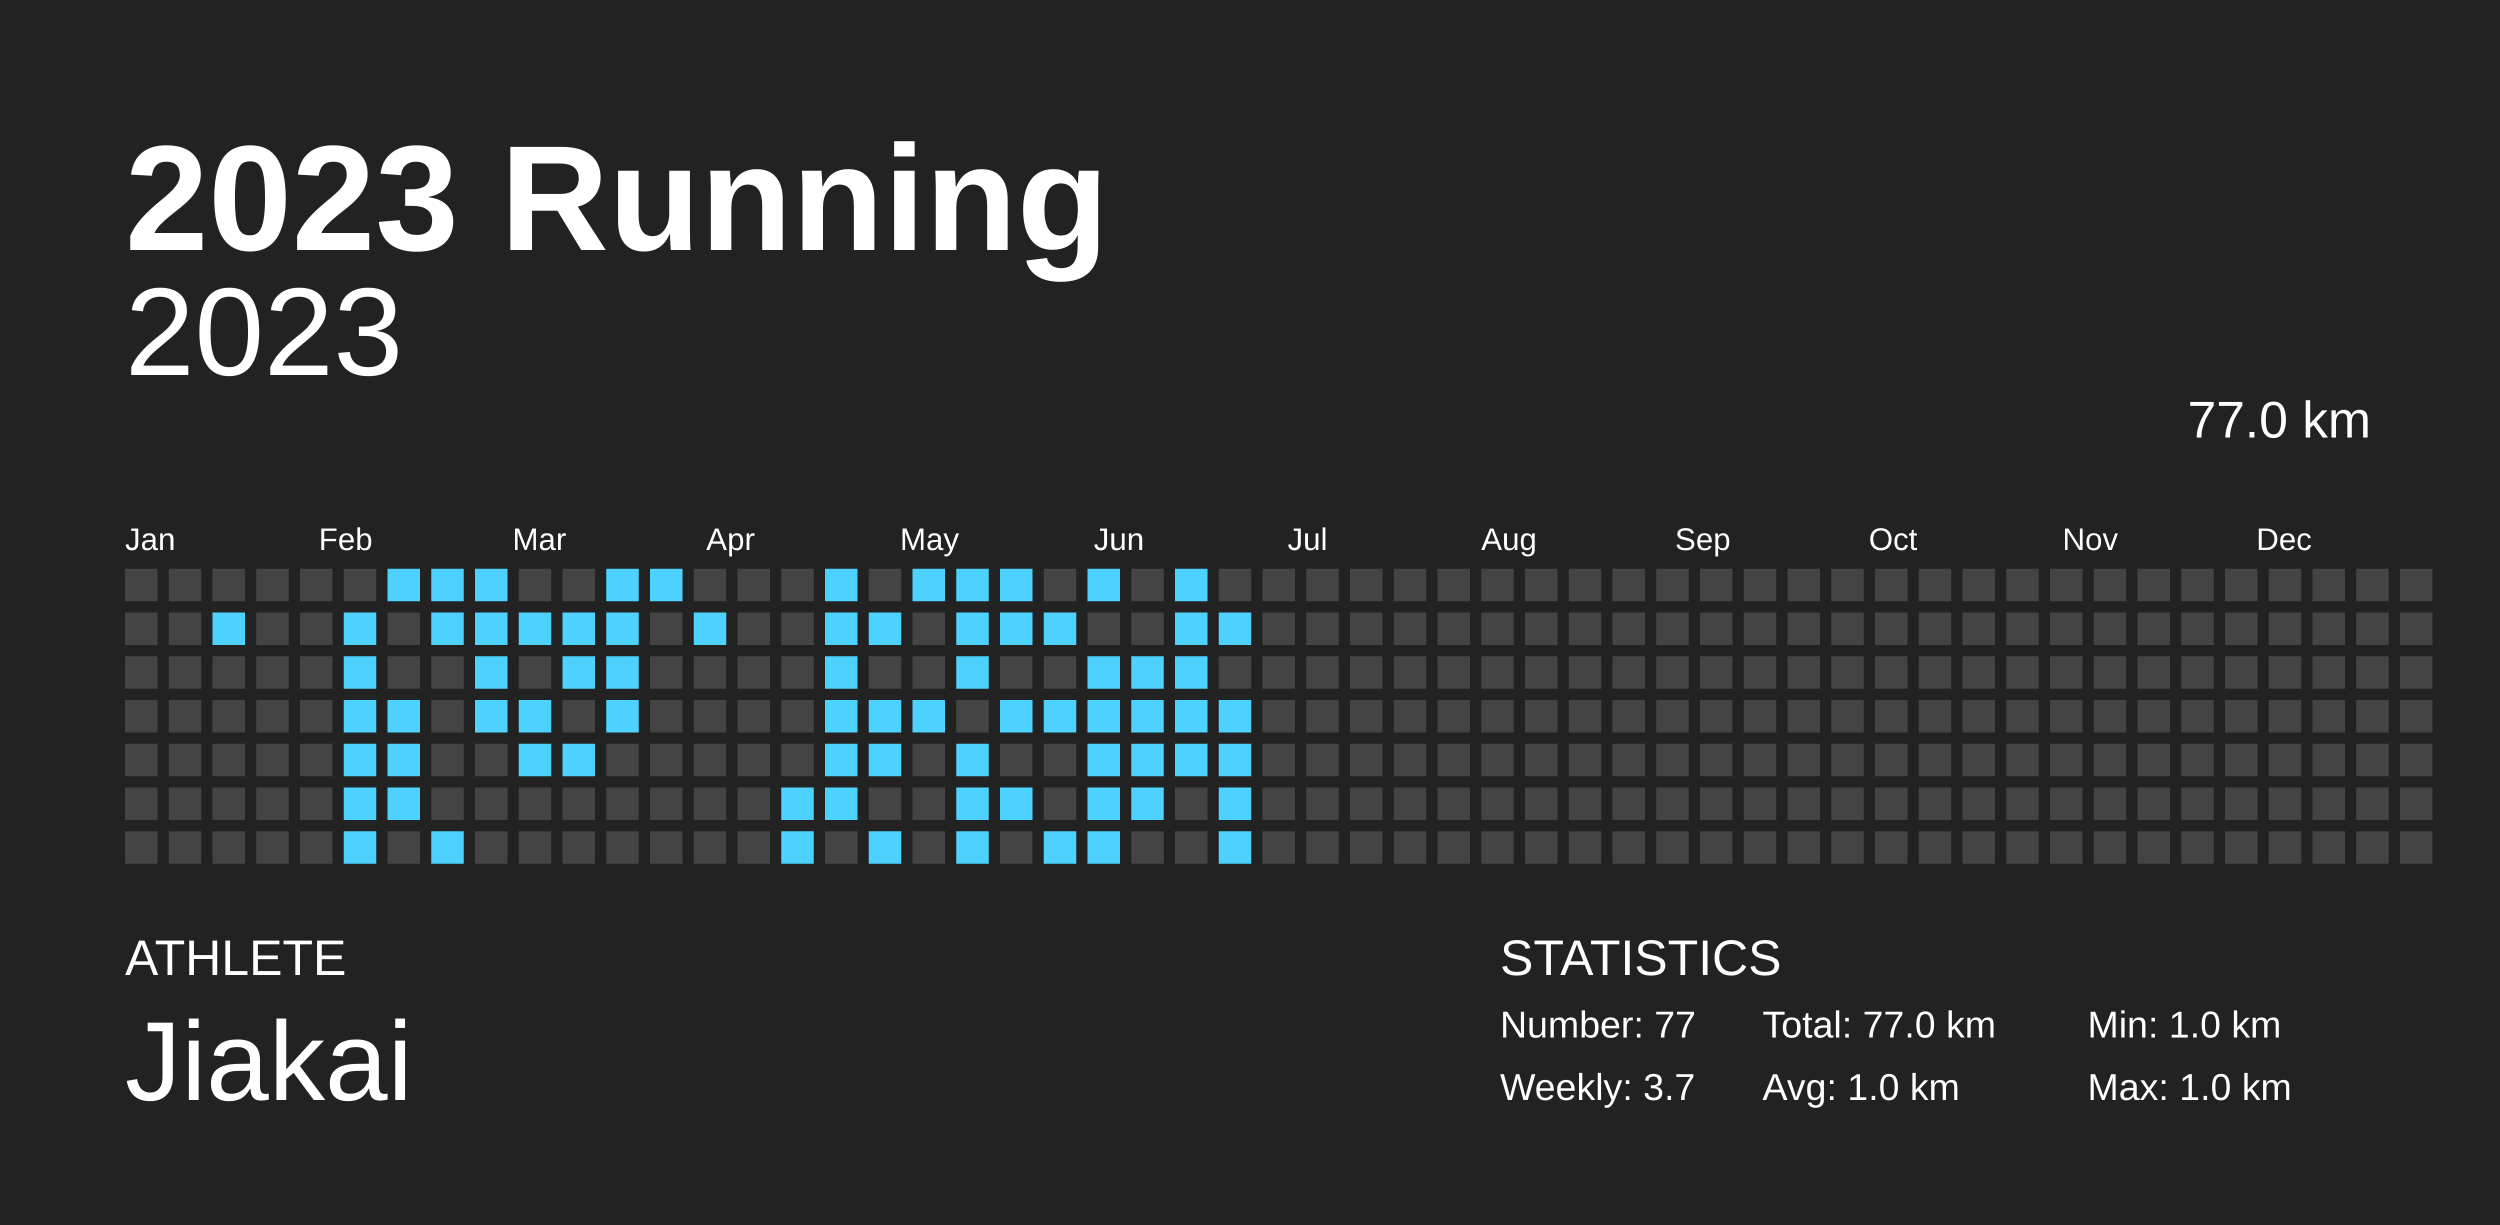
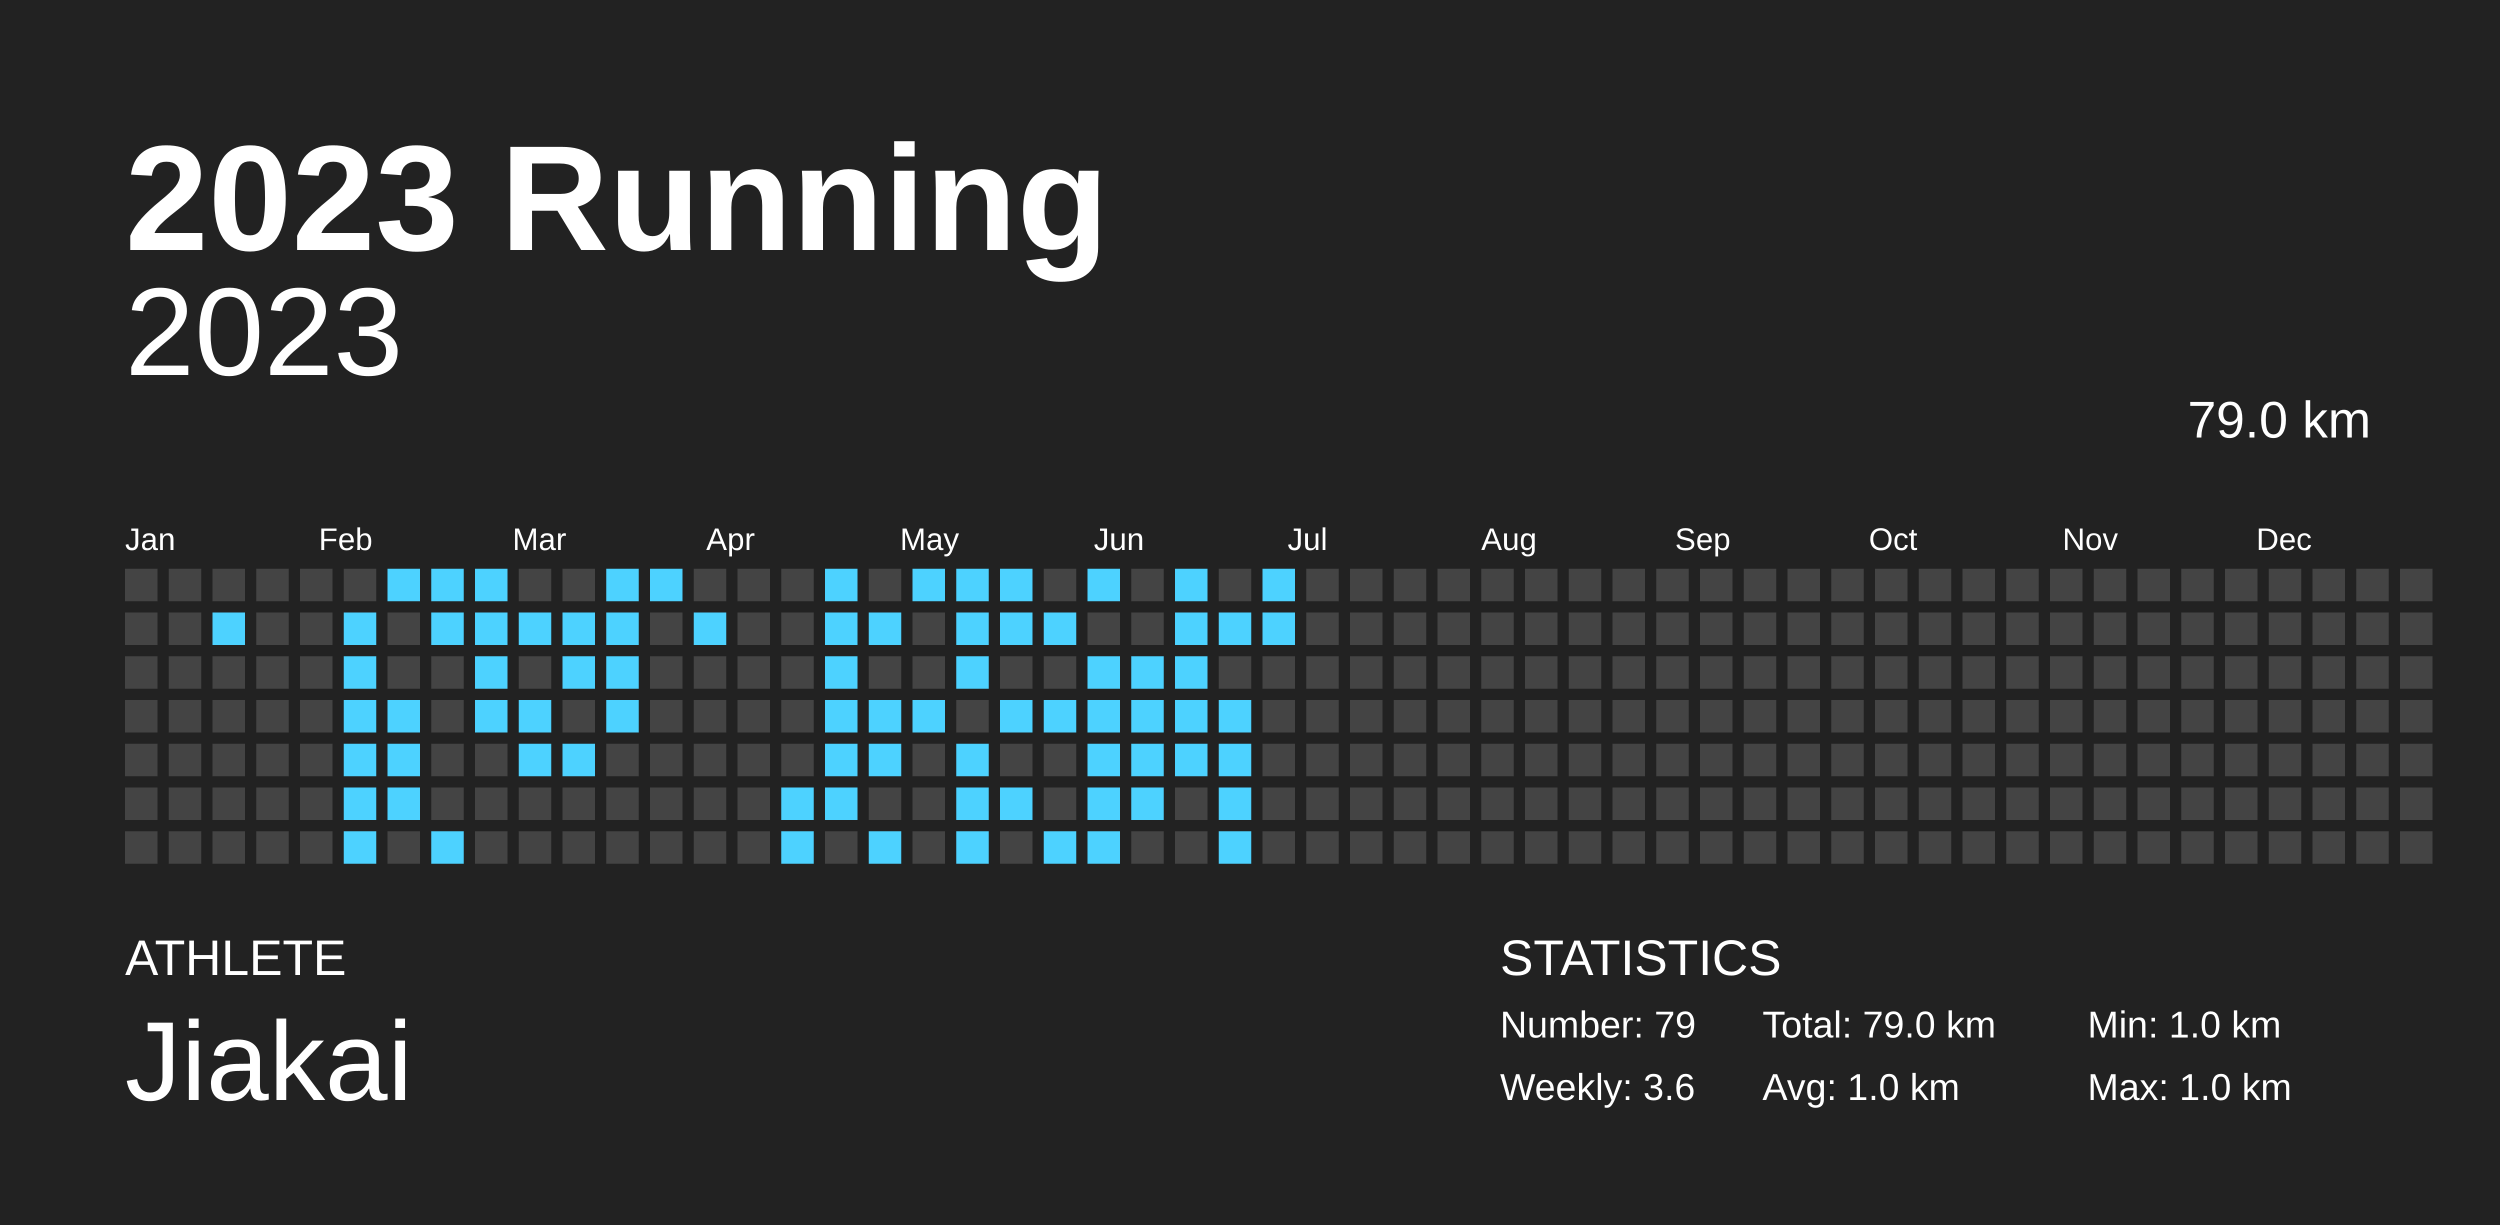
<svg xmlns="http://www.w3.org/2000/svg" baseProfile="full" height="98mm" version="1.1" viewBox="0,0,200,98" width="200mm">
  <defs />
  <rect fill="#222222" height="98" width="200" x="0" y="0" />
  <text fill="#FFFFFF" style="font-size:12px; font-family:Arial; font-weight:bold;" x="10" y="20">2023 Running</text>
  <text fill="#FFFFFF" style="font-size:4px; font-family:Arial" x="10" y="78">ATHLETE</text>
  <text fill="#FFFFFF" style="font-size:9px; font-family:Arial" x="10" y="88">Jiakai</text>
  <text fill="#FFFFFF" style="font-size:4px; font-family:Arial" x="120" y="78">STATISTICS</text>
-   <text fill="#FFFFFF" style="font-size:3px; font-family:Arial" x="120" y="83">Number: 77</text>
-   <text fill="#FFFFFF" style="font-size:3px; font-family:Arial" x="120" y="88">Weekly: 3.7</text>
-   <text fill="#FFFFFF" style="font-size:3px; font-family:Arial" x="141" y="83">Total: 77.0 km</text>
+   <text fill="#FFFFFF" style="font-size:3px; font-family:Arial" x="120" y="83">Number: 79</text>
+   <text fill="#FFFFFF" style="font-size:3px; font-family:Arial" x="120" y="88">Weekly: 3.6</text>
+   <text fill="#FFFFFF" style="font-size:3px; font-family:Arial" x="141" y="83">Total: 79.0 km</text>
  <text fill="#FFFFFF" style="font-size:3px; font-family:Arial" x="141" y="88">Avg: 1.0 km</text>
  <text fill="#FFFFFF" style="font-size:3px; font-family:Arial" x="167" y="83">Min: 1.0 km</text>
  <text fill="#FFFFFF" style="font-size:3px; font-family:Arial" x="167" y="88">Max: 1.0 km</text>
  <text alignment-baseline="hanging" fill="#FFFFFF" style="font-size:10.0px; font-family:Arial;" x="10" y="30">2023</text>
-   <text alignment-baseline="hanging" fill="#FFFFFF" style="font-size:4.125px; font-family:Arial;" x="175" y="35">77.0 km</text>
+   <text alignment-baseline="hanging" fill="#FFFFFF" style="font-size:4.125px; font-family:Arial;" x="175" y="35">79.0 km</text>
  <text fill="#FFFFFF" style="font-size:2.5px; font-family:Arial" x="10.0" y="44">Jan</text>
  <text fill="#FFFFFF" style="font-size:2.5px; font-family:Arial" x="25.5" y="44">Feb</text>
  <text fill="#FFFFFF" style="font-size:2.5px; font-family:Arial" x="41.0" y="44">Mar</text>
  <text fill="#FFFFFF" style="font-size:2.5px; font-family:Arial" x="56.5" y="44">Apr</text>
  <text fill="#FFFFFF" style="font-size:2.5px; font-family:Arial" x="72.0" y="44">May</text>
  <text fill="#FFFFFF" style="font-size:2.5px; font-family:Arial" x="87.5" y="44">Jun</text>
  <text fill="#FFFFFF" style="font-size:2.5px; font-family:Arial" x="103.0" y="44">Jul</text>
  <text fill="#FFFFFF" style="font-size:2.5px; font-family:Arial" x="118.5" y="44">Aug</text>
  <text fill="#FFFFFF" style="font-size:2.5px; font-family:Arial" x="134.0" y="44">Sep</text>
  <text fill="#FFFFFF" style="font-size:2.5px; font-family:Arial" x="149.5" y="44">Oct</text>
  <text fill="#FFFFFF" style="font-size:2.5px; font-family:Arial" x="165.0" y="44">Nov</text>
  <text fill="#FFFFFF" style="font-size:2.5px; font-family:Arial" x="180.5" y="44">Dec</text>
  <rect fill="#444444" height="2.6" width="2.6" x="10.0" y="45.5" />
  <rect fill="#444444" height="2.6" width="2.6" x="10.0" y="49.0" />
  <rect fill="#444444" height="2.6" width="2.6" x="10.0" y="52.5" />
  <rect fill="#444444" height="2.6" width="2.6" x="10.0" y="56.0" />
  <rect fill="#444444" height="2.6" width="2.6" x="10.0" y="59.5" />
  <rect fill="#444444" height="2.6" width="2.6" x="10.0" y="63.0" />
  <rect fill="#444444" height="2.6" width="2.6" x="10.0" y="66.5" />
  <rect fill="#444444" height="2.6" width="2.6" x="13.5" y="45.5" />
  <rect fill="#444444" height="2.6" width="2.6" x="13.5" y="49.0" />
  <rect fill="#444444" height="2.6" width="2.6" x="13.5" y="52.5" />
  <rect fill="#444444" height="2.6" width="2.6" x="13.5" y="56.0" />
  <rect fill="#444444" height="2.6" width="2.6" x="13.5" y="59.5" />
  <rect fill="#444444" height="2.6" width="2.6" x="13.5" y="63.0" />
  <rect fill="#444444" height="2.6" width="2.6" x="13.5" y="66.5" />
  <rect fill="#444444" height="2.6" width="2.6" x="17.0" y="45.5" />
  <rect fill="#4DD2FF" height="2.6" width="2.6" x="17.0" y="49.0" />
  <rect fill="#444444" height="2.6" width="2.6" x="17.0" y="52.5" />
  <rect fill="#444444" height="2.6" width="2.6" x="17.0" y="56.0" />
  <rect fill="#444444" height="2.6" width="2.6" x="17.0" y="59.5" />
  <rect fill="#444444" height="2.6" width="2.6" x="17.0" y="63.0" />
  <rect fill="#444444" height="2.6" width="2.6" x="17.0" y="66.5" />
  <rect fill="#444444" height="2.6" width="2.6" x="20.5" y="45.5" />
  <rect fill="#444444" height="2.6" width="2.6" x="20.5" y="49.0" />
  <rect fill="#444444" height="2.6" width="2.6" x="20.5" y="52.5" />
  <rect fill="#444444" height="2.6" width="2.6" x="20.5" y="56.0" />
  <rect fill="#444444" height="2.6" width="2.6" x="20.5" y="59.5" />
  <rect fill="#444444" height="2.6" width="2.6" x="20.5" y="63.0" />
  <rect fill="#444444" height="2.6" width="2.6" x="20.5" y="66.5" />
  <rect fill="#444444" height="2.6" width="2.6" x="24.0" y="45.5" />
  <rect fill="#444444" height="2.6" width="2.6" x="24.0" y="49.0" />
  <rect fill="#444444" height="2.6" width="2.6" x="24.0" y="52.5" />
  <rect fill="#444444" height="2.6" width="2.6" x="24.0" y="56.0" />
  <rect fill="#444444" height="2.6" width="2.6" x="24.0" y="59.5" />
  <rect fill="#444444" height="2.6" width="2.6" x="24.0" y="63.0" />
  <rect fill="#444444" height="2.6" width="2.6" x="24.0" y="66.5" />
  <rect fill="#444444" height="2.6" width="2.6" x="27.5" y="45.5" />
  <rect fill="#4DD2FF" height="2.6" width="2.6" x="27.5" y="49.0" />
  <rect fill="#4DD2FF" height="2.6" width="2.6" x="27.5" y="52.5" />
  <rect fill="#4DD2FF" height="2.6" width="2.6" x="27.5" y="56.0" />
  <rect fill="#4DD2FF" height="2.6" width="2.6" x="27.5" y="59.5" />
  <rect fill="#4DD2FF" height="2.6" width="2.6" x="27.5" y="63.0" />
  <rect fill="#4DD2FF" height="2.6" width="2.6" x="27.5" y="66.5" />
  <rect fill="#4DD2FF" height="2.6" width="2.6" x="31.0" y="45.5" />
  <rect fill="#444444" height="2.6" width="2.6" x="31.0" y="49.0" />
  <rect fill="#444444" height="2.6" width="2.6" x="31.0" y="52.5" />
  <rect fill="#4DD2FF" height="2.6" width="2.6" x="31.0" y="56.0" />
  <rect fill="#4DD2FF" height="2.6" width="2.6" x="31.0" y="59.5" />
  <rect fill="#4DD2FF" height="2.6" width="2.6" x="31.0" y="63.0" />
  <rect fill="#444444" height="2.6" width="2.6" x="31.0" y="66.5" />
  <rect fill="#4DD2FF" height="2.6" width="2.6" x="34.5" y="45.5" />
  <rect fill="#4DD2FF" height="2.6" width="2.6" x="34.5" y="49.0" />
  <rect fill="#444444" height="2.6" width="2.6" x="34.5" y="52.5" />
  <rect fill="#444444" height="2.6" width="2.6" x="34.5" y="56.0" />
  <rect fill="#444444" height="2.6" width="2.6" x="34.5" y="59.5" />
  <rect fill="#444444" height="2.6" width="2.6" x="34.5" y="63.0" />
  <rect fill="#4DD2FF" height="2.6" width="2.6" x="34.5" y="66.5" />
  <rect fill="#4DD2FF" height="2.6" width="2.6" x="38.0" y="45.5" />
  <rect fill="#4DD2FF" height="2.6" width="2.6" x="38.0" y="49.0" />
  <rect fill="#4DD2FF" height="2.6" width="2.6" x="38.0" y="52.5" />
  <rect fill="#4DD2FF" height="2.6" width="2.6" x="38.0" y="56.0" />
  <rect fill="#444444" height="2.6" width="2.6" x="38.0" y="59.5" />
  <rect fill="#444444" height="2.6" width="2.6" x="38.0" y="63.0" />
  <rect fill="#444444" height="2.6" width="2.6" x="38.0" y="66.5" />
  <rect fill="#444444" height="2.6" width="2.6" x="41.5" y="45.5" />
  <rect fill="#4DD2FF" height="2.6" width="2.6" x="41.5" y="49.0" />
  <rect fill="#444444" height="2.6" width="2.6" x="41.5" y="52.5" />
  <rect fill="#4DD2FF" height="2.6" width="2.6" x="41.5" y="56.0" />
  <rect fill="#4DD2FF" height="2.6" width="2.6" x="41.5" y="59.5" />
  <rect fill="#444444" height="2.6" width="2.6" x="41.5" y="63.0" />
  <rect fill="#444444" height="2.6" width="2.6" x="41.5" y="66.5" />
  <rect fill="#444444" height="2.6" width="2.6" x="45.0" y="45.5" />
  <rect fill="#4DD2FF" height="2.6" width="2.6" x="45.0" y="49.0" />
  <rect fill="#4DD2FF" height="2.6" width="2.6" x="45.0" y="52.5" />
  <rect fill="#444444" height="2.6" width="2.6" x="45.0" y="56.0" />
  <rect fill="#4DD2FF" height="2.6" width="2.6" x="45.0" y="59.5" />
  <rect fill="#444444" height="2.6" width="2.6" x="45.0" y="63.0" />
  <rect fill="#444444" height="2.6" width="2.6" x="45.0" y="66.5" />
  <rect fill="#4DD2FF" height="2.6" width="2.6" x="48.5" y="45.5" />
  <rect fill="#4DD2FF" height="2.6" width="2.6" x="48.5" y="49.0" />
  <rect fill="#4DD2FF" height="2.6" width="2.6" x="48.5" y="52.5" />
  <rect fill="#4DD2FF" height="2.6" width="2.6" x="48.5" y="56.0" />
  <rect fill="#444444" height="2.6" width="2.6" x="48.5" y="59.5" />
  <rect fill="#444444" height="2.6" width="2.6" x="48.5" y="63.0" />
  <rect fill="#444444" height="2.6" width="2.6" x="48.5" y="66.5" />
  <rect fill="#4DD2FF" height="2.6" width="2.6" x="52.0" y="45.5" />
  <rect fill="#444444" height="2.6" width="2.6" x="52.0" y="49.0" />
  <rect fill="#444444" height="2.6" width="2.6" x="52.0" y="52.5" />
  <rect fill="#444444" height="2.6" width="2.6" x="52.0" y="56.0" />
  <rect fill="#444444" height="2.6" width="2.6" x="52.0" y="59.5" />
  <rect fill="#444444" height="2.6" width="2.6" x="52.0" y="63.0" />
  <rect fill="#444444" height="2.6" width="2.6" x="52.0" y="66.5" />
  <rect fill="#444444" height="2.6" width="2.6" x="55.5" y="45.5" />
  <rect fill="#4DD2FF" height="2.6" width="2.6" x="55.5" y="49.0" />
  <rect fill="#444444" height="2.6" width="2.6" x="55.5" y="52.5" />
  <rect fill="#444444" height="2.6" width="2.6" x="55.5" y="56.0" />
  <rect fill="#444444" height="2.6" width="2.6" x="55.5" y="59.5" />
  <rect fill="#444444" height="2.6" width="2.6" x="55.5" y="63.0" />
  <rect fill="#444444" height="2.6" width="2.6" x="55.5" y="66.5" />
  <rect fill="#444444" height="2.6" width="2.6" x="59.0" y="45.5" />
  <rect fill="#444444" height="2.6" width="2.6" x="59.0" y="49.0" />
  <rect fill="#444444" height="2.6" width="2.6" x="59.0" y="52.5" />
  <rect fill="#444444" height="2.6" width="2.6" x="59.0" y="56.0" />
  <rect fill="#444444" height="2.6" width="2.6" x="59.0" y="59.5" />
  <rect fill="#444444" height="2.6" width="2.6" x="59.0" y="63.0" />
  <rect fill="#444444" height="2.6" width="2.6" x="59.0" y="66.5" />
  <rect fill="#444444" height="2.6" width="2.6" x="62.5" y="45.5" />
  <rect fill="#444444" height="2.6" width="2.6" x="62.5" y="49.0" />
  <rect fill="#444444" height="2.6" width="2.6" x="62.5" y="52.5" />
  <rect fill="#444444" height="2.6" width="2.6" x="62.5" y="56.0" />
  <rect fill="#444444" height="2.6" width="2.6" x="62.5" y="59.5" />
  <rect fill="#4DD2FF" height="2.6" width="2.6" x="62.5" y="63.0" />
  <rect fill="#4DD2FF" height="2.6" width="2.6" x="62.5" y="66.5" />
  <rect fill="#4DD2FF" height="2.6" width="2.6" x="66.0" y="45.5" />
  <rect fill="#4DD2FF" height="2.6" width="2.6" x="66.0" y="49.0" />
  <rect fill="#4DD2FF" height="2.6" width="2.6" x="66.0" y="52.5" />
  <rect fill="#4DD2FF" height="2.6" width="2.6" x="66.0" y="56.0" />
  <rect fill="#4DD2FF" height="2.6" width="2.6" x="66.0" y="59.5" />
  <rect fill="#4DD2FF" height="2.6" width="2.6" x="66.0" y="63.0" />
  <rect fill="#444444" height="2.6" width="2.6" x="66.0" y="66.5" />
  <rect fill="#444444" height="2.6" width="2.6" x="69.5" y="45.5" />
  <rect fill="#4DD2FF" height="2.6" width="2.6" x="69.5" y="49.0" />
  <rect fill="#444444" height="2.6" width="2.6" x="69.5" y="52.5" />
  <rect fill="#4DD2FF" height="2.6" width="2.6" x="69.5" y="56.0" />
  <rect fill="#4DD2FF" height="2.6" width="2.6" x="69.5" y="59.5" />
  <rect fill="#444444" height="2.6" width="2.6" x="69.5" y="63.0" />
  <rect fill="#4DD2FF" height="2.6" width="2.6" x="69.5" y="66.5" />
  <rect fill="#4DD2FF" height="2.6" width="2.6" x="73.0" y="45.5" />
  <rect fill="#444444" height="2.6" width="2.6" x="73.0" y="49.0" />
  <rect fill="#444444" height="2.6" width="2.6" x="73.0" y="52.5" />
  <rect fill="#4DD2FF" height="2.6" width="2.6" x="73.0" y="56.0" />
  <rect fill="#444444" height="2.6" width="2.6" x="73.0" y="59.5" />
  <rect fill="#444444" height="2.6" width="2.6" x="73.0" y="63.0" />
  <rect fill="#444444" height="2.6" width="2.6" x="73.0" y="66.5" />
  <rect fill="#4DD2FF" height="2.6" width="2.6" x="76.5" y="45.5" />
  <rect fill="#4DD2FF" height="2.6" width="2.6" x="76.5" y="49.0" />
  <rect fill="#4DD2FF" height="2.6" width="2.6" x="76.5" y="52.5" />
  <rect fill="#444444" height="2.6" width="2.6" x="76.5" y="56.0" />
  <rect fill="#4DD2FF" height="2.6" width="2.6" x="76.5" y="59.5" />
  <rect fill="#4DD2FF" height="2.6" width="2.6" x="76.5" y="63.0" />
  <rect fill="#4DD2FF" height="2.6" width="2.6" x="76.5" y="66.5" />
  <rect fill="#4DD2FF" height="2.6" width="2.6" x="80.0" y="45.5" />
  <rect fill="#4DD2FF" height="2.6" width="2.6" x="80.0" y="49.0" />
  <rect fill="#444444" height="2.6" width="2.6" x="80.0" y="52.5" />
  <rect fill="#4DD2FF" height="2.6" width="2.6" x="80.0" y="56.0" />
  <rect fill="#444444" height="2.6" width="2.6" x="80.0" y="59.5" />
  <rect fill="#4DD2FF" height="2.6" width="2.6" x="80.0" y="63.0" />
  <rect fill="#444444" height="2.6" width="2.6" x="80.0" y="66.5" />
  <rect fill="#444444" height="2.6" width="2.6" x="83.5" y="45.5" />
  <rect fill="#4DD2FF" height="2.6" width="2.6" x="83.5" y="49.0" />
  <rect fill="#444444" height="2.6" width="2.6" x="83.5" y="52.5" />
  <rect fill="#4DD2FF" height="2.6" width="2.6" x="83.5" y="56.0" />
  <rect fill="#444444" height="2.6" width="2.6" x="83.5" y="59.5" />
  <rect fill="#444444" height="2.6" width="2.6" x="83.5" y="63.0" />
  <rect fill="#4DD2FF" height="2.6" width="2.6" x="83.5" y="66.5" />
  <rect fill="#4DD2FF" height="2.6" width="2.6" x="87.0" y="45.5" />
  <rect fill="#444444" height="2.6" width="2.6" x="87.0" y="49.0" />
  <rect fill="#4DD2FF" height="2.6" width="2.6" x="87.0" y="52.5" />
  <rect fill="#4DD2FF" height="2.6" width="2.6" x="87.0" y="56.0" />
  <rect fill="#4DD2FF" height="2.6" width="2.6" x="87.0" y="59.5" />
  <rect fill="#4DD2FF" height="2.6" width="2.6" x="87.0" y="63.0" />
  <rect fill="#4DD2FF" height="2.6" width="2.6" x="87.0" y="66.5" />
  <rect fill="#444444" height="2.6" width="2.6" x="90.5" y="45.5" />
  <rect fill="#444444" height="2.6" width="2.6" x="90.5" y="49.0" />
  <rect fill="#4DD2FF" height="2.6" width="2.6" x="90.5" y="52.5" />
  <rect fill="#4DD2FF" height="2.6" width="2.6" x="90.5" y="56.0" />
  <rect fill="#4DD2FF" height="2.6" width="2.6" x="90.5" y="59.5" />
  <rect fill="#4DD2FF" height="2.6" width="2.6" x="90.5" y="63.0" />
  <rect fill="#444444" height="2.6" width="2.6" x="90.5" y="66.5" />
  <rect fill="#4DD2FF" height="2.6" width="2.6" x="94.0" y="45.5" />
  <rect fill="#4DD2FF" height="2.6" width="2.6" x="94.0" y="49.0" />
  <rect fill="#4DD2FF" height="2.6" width="2.6" x="94.0" y="52.5" />
  <rect fill="#4DD2FF" height="2.6" width="2.6" x="94.0" y="56.0" />
  <rect fill="#4DD2FF" height="2.6" width="2.6" x="94.0" y="59.5" />
  <rect fill="#444444" height="2.6" width="2.6" x="94.0" y="63.0" />
  <rect fill="#444444" height="2.6" width="2.6" x="94.0" y="66.5" />
  <rect fill="#444444" height="2.6" width="2.6" x="97.5" y="45.5" />
  <rect fill="#4DD2FF" height="2.6" width="2.6" x="97.5" y="49.0" />
  <rect fill="#444444" height="2.6" width="2.6" x="97.5" y="52.5" />
  <rect fill="#4DD2FF" height="2.6" width="2.6" x="97.5" y="56.0" />
  <rect fill="#4DD2FF" height="2.6" width="2.6" x="97.5" y="59.5" />
  <rect fill="#4DD2FF" height="2.6" width="2.6" x="97.5" y="63.0" />
  <rect fill="#4DD2FF" height="2.6" width="2.6" x="97.5" y="66.5" />
-   <rect fill="#444444" height="2.6" width="2.6" x="101.0" y="45.5" />
-   <rect fill="#444444" height="2.6" width="2.6" x="101.0" y="49.0" />
+   <rect fill="#4DD2FF" height="2.6" width="2.6" x="101.0" y="45.5" />
+   <rect fill="#4DD2FF" height="2.6" width="2.6" x="101.0" y="49.0" />
  <rect fill="#444444" height="2.6" width="2.6" x="101.0" y="52.5" />
  <rect fill="#444444" height="2.6" width="2.6" x="101.0" y="56.0" />
  <rect fill="#444444" height="2.6" width="2.6" x="101.0" y="59.5" />
  <rect fill="#444444" height="2.6" width="2.6" x="101.0" y="63.0" />
  <rect fill="#444444" height="2.6" width="2.6" x="101.0" y="66.5" />
  <rect fill="#444444" height="2.6" width="2.6" x="104.5" y="45.5" />
  <rect fill="#444444" height="2.6" width="2.6" x="104.5" y="49.0" />
  <rect fill="#444444" height="2.6" width="2.6" x="104.5" y="52.5" />
  <rect fill="#444444" height="2.6" width="2.6" x="104.5" y="56.0" />
  <rect fill="#444444" height="2.6" width="2.6" x="104.5" y="59.5" />
  <rect fill="#444444" height="2.6" width="2.6" x="104.5" y="63.0" />
  <rect fill="#444444" height="2.6" width="2.6" x="104.5" y="66.5" />
  <rect fill="#444444" height="2.6" width="2.6" x="108.0" y="45.5" />
  <rect fill="#444444" height="2.6" width="2.6" x="108.0" y="49.0" />
  <rect fill="#444444" height="2.6" width="2.6" x="108.0" y="52.5" />
  <rect fill="#444444" height="2.6" width="2.6" x="108.0" y="56.0" />
  <rect fill="#444444" height="2.6" width="2.6" x="108.0" y="59.5" />
  <rect fill="#444444" height="2.6" width="2.6" x="108.0" y="63.0" />
  <rect fill="#444444" height="2.6" width="2.6" x="108.0" y="66.5" />
  <rect fill="#444444" height="2.6" width="2.6" x="111.5" y="45.5" />
  <rect fill="#444444" height="2.6" width="2.6" x="111.5" y="49.0" />
  <rect fill="#444444" height="2.6" width="2.6" x="111.5" y="52.5" />
  <rect fill="#444444" height="2.6" width="2.6" x="111.5" y="56.0" />
  <rect fill="#444444" height="2.6" width="2.6" x="111.5" y="59.5" />
  <rect fill="#444444" height="2.6" width="2.6" x="111.5" y="63.0" />
  <rect fill="#444444" height="2.6" width="2.6" x="111.5" y="66.5" />
  <rect fill="#444444" height="2.6" width="2.6" x="115.0" y="45.5" />
  <rect fill="#444444" height="2.6" width="2.6" x="115.0" y="49.0" />
  <rect fill="#444444" height="2.6" width="2.6" x="115.0" y="52.5" />
  <rect fill="#444444" height="2.6" width="2.6" x="115.0" y="56.0" />
  <rect fill="#444444" height="2.6" width="2.6" x="115.0" y="59.5" />
  <rect fill="#444444" height="2.6" width="2.6" x="115.0" y="63.0" />
  <rect fill="#444444" height="2.6" width="2.6" x="115.0" y="66.5" />
  <rect fill="#444444" height="2.6" width="2.6" x="118.5" y="45.5" />
  <rect fill="#444444" height="2.6" width="2.6" x="118.5" y="49.0" />
  <rect fill="#444444" height="2.6" width="2.6" x="118.5" y="52.5" />
  <rect fill="#444444" height="2.6" width="2.6" x="118.5" y="56.0" />
  <rect fill="#444444" height="2.6" width="2.6" x="118.5" y="59.5" />
  <rect fill="#444444" height="2.6" width="2.6" x="118.5" y="63.0" />
  <rect fill="#444444" height="2.6" width="2.6" x="118.5" y="66.5" />
  <rect fill="#444444" height="2.6" width="2.6" x="122.0" y="45.5" />
  <rect fill="#444444" height="2.6" width="2.6" x="122.0" y="49.0" />
  <rect fill="#444444" height="2.6" width="2.6" x="122.0" y="52.5" />
  <rect fill="#444444" height="2.6" width="2.6" x="122.0" y="56.0" />
  <rect fill="#444444" height="2.6" width="2.6" x="122.0" y="59.5" />
  <rect fill="#444444" height="2.6" width="2.6" x="122.0" y="63.0" />
  <rect fill="#444444" height="2.6" width="2.6" x="122.0" y="66.5" />
  <rect fill="#444444" height="2.6" width="2.6" x="125.5" y="45.5" />
  <rect fill="#444444" height="2.6" width="2.6" x="125.5" y="49.0" />
  <rect fill="#444444" height="2.6" width="2.6" x="125.5" y="52.5" />
  <rect fill="#444444" height="2.6" width="2.6" x="125.5" y="56.0" />
  <rect fill="#444444" height="2.6" width="2.6" x="125.5" y="59.5" />
  <rect fill="#444444" height="2.6" width="2.6" x="125.5" y="63.0" />
  <rect fill="#444444" height="2.6" width="2.6" x="125.5" y="66.5" />
  <rect fill="#444444" height="2.6" width="2.6" x="129.0" y="45.5" />
  <rect fill="#444444" height="2.6" width="2.6" x="129.0" y="49.0" />
  <rect fill="#444444" height="2.6" width="2.6" x="129.0" y="52.5" />
  <rect fill="#444444" height="2.6" width="2.6" x="129.0" y="56.0" />
  <rect fill="#444444" height="2.6" width="2.6" x="129.0" y="59.5" />
  <rect fill="#444444" height="2.6" width="2.6" x="129.0" y="63.0" />
  <rect fill="#444444" height="2.6" width="2.6" x="129.0" y="66.5" />
  <rect fill="#444444" height="2.6" width="2.6" x="132.5" y="45.5" />
  <rect fill="#444444" height="2.6" width="2.6" x="132.5" y="49.0" />
  <rect fill="#444444" height="2.6" width="2.6" x="132.5" y="52.5" />
  <rect fill="#444444" height="2.6" width="2.6" x="132.5" y="56.0" />
  <rect fill="#444444" height="2.6" width="2.6" x="132.5" y="59.5" />
  <rect fill="#444444" height="2.6" width="2.6" x="132.5" y="63.0" />
  <rect fill="#444444" height="2.6" width="2.6" x="132.5" y="66.5" />
  <rect fill="#444444" height="2.6" width="2.6" x="136.0" y="45.5" />
  <rect fill="#444444" height="2.6" width="2.6" x="136.0" y="49.0" />
  <rect fill="#444444" height="2.6" width="2.6" x="136.0" y="52.5" />
  <rect fill="#444444" height="2.6" width="2.6" x="136.0" y="56.0" />
  <rect fill="#444444" height="2.6" width="2.6" x="136.0" y="59.5" />
  <rect fill="#444444" height="2.6" width="2.6" x="136.0" y="63.0" />
  <rect fill="#444444" height="2.6" width="2.6" x="136.0" y="66.5" />
  <rect fill="#444444" height="2.6" width="2.6" x="139.5" y="45.5" />
  <rect fill="#444444" height="2.6" width="2.6" x="139.5" y="49.0" />
  <rect fill="#444444" height="2.6" width="2.6" x="139.5" y="52.5" />
  <rect fill="#444444" height="2.6" width="2.6" x="139.5" y="56.0" />
  <rect fill="#444444" height="2.6" width="2.6" x="139.5" y="59.5" />
  <rect fill="#444444" height="2.6" width="2.6" x="139.5" y="63.0" />
  <rect fill="#444444" height="2.6" width="2.6" x="139.5" y="66.5" />
  <rect fill="#444444" height="2.6" width="2.6" x="143.0" y="45.5" />
  <rect fill="#444444" height="2.6" width="2.6" x="143.0" y="49.0" />
  <rect fill="#444444" height="2.6" width="2.6" x="143.0" y="52.5" />
  <rect fill="#444444" height="2.6" width="2.6" x="143.0" y="56.0" />
  <rect fill="#444444" height="2.6" width="2.6" x="143.0" y="59.5" />
  <rect fill="#444444" height="2.6" width="2.6" x="143.0" y="63.0" />
  <rect fill="#444444" height="2.6" width="2.6" x="143.0" y="66.5" />
  <rect fill="#444444" height="2.6" width="2.6" x="146.5" y="45.5" />
  <rect fill="#444444" height="2.6" width="2.6" x="146.5" y="49.0" />
  <rect fill="#444444" height="2.6" width="2.6" x="146.5" y="52.5" />
  <rect fill="#444444" height="2.6" width="2.6" x="146.5" y="56.0" />
  <rect fill="#444444" height="2.6" width="2.6" x="146.5" y="59.5" />
  <rect fill="#444444" height="2.6" width="2.6" x="146.5" y="63.0" />
  <rect fill="#444444" height="2.6" width="2.6" x="146.5" y="66.5" />
  <rect fill="#444444" height="2.6" width="2.6" x="150.0" y="45.5" />
  <rect fill="#444444" height="2.6" width="2.6" x="150.0" y="49.0" />
  <rect fill="#444444" height="2.6" width="2.6" x="150.0" y="52.5" />
  <rect fill="#444444" height="2.6" width="2.6" x="150.0" y="56.0" />
  <rect fill="#444444" height="2.6" width="2.6" x="150.0" y="59.5" />
  <rect fill="#444444" height="2.6" width="2.6" x="150.0" y="63.0" />
  <rect fill="#444444" height="2.6" width="2.6" x="150.0" y="66.5" />
  <rect fill="#444444" height="2.6" width="2.6" x="153.5" y="45.5" />
  <rect fill="#444444" height="2.6" width="2.6" x="153.5" y="49.0" />
  <rect fill="#444444" height="2.6" width="2.6" x="153.5" y="52.5" />
  <rect fill="#444444" height="2.6" width="2.6" x="153.5" y="56.0" />
  <rect fill="#444444" height="2.6" width="2.6" x="153.5" y="59.5" />
  <rect fill="#444444" height="2.6" width="2.6" x="153.5" y="63.0" />
  <rect fill="#444444" height="2.6" width="2.6" x="153.5" y="66.5" />
  <rect fill="#444444" height="2.6" width="2.6" x="157.0" y="45.5" />
  <rect fill="#444444" height="2.6" width="2.6" x="157.0" y="49.0" />
  <rect fill="#444444" height="2.6" width="2.6" x="157.0" y="52.5" />
  <rect fill="#444444" height="2.6" width="2.6" x="157.0" y="56.0" />
  <rect fill="#444444" height="2.6" width="2.6" x="157.0" y="59.5" />
  <rect fill="#444444" height="2.6" width="2.6" x="157.0" y="63.0" />
  <rect fill="#444444" height="2.6" width="2.6" x="157.0" y="66.5" />
  <rect fill="#444444" height="2.6" width="2.6" x="160.5" y="45.5" />
  <rect fill="#444444" height="2.6" width="2.6" x="160.5" y="49.0" />
  <rect fill="#444444" height="2.6" width="2.6" x="160.5" y="52.5" />
  <rect fill="#444444" height="2.6" width="2.6" x="160.5" y="56.0" />
  <rect fill="#444444" height="2.6" width="2.6" x="160.5" y="59.5" />
  <rect fill="#444444" height="2.6" width="2.6" x="160.5" y="63.0" />
  <rect fill="#444444" height="2.6" width="2.6" x="160.5" y="66.5" />
  <rect fill="#444444" height="2.6" width="2.6" x="164.0" y="45.5" />
  <rect fill="#444444" height="2.6" width="2.6" x="164.0" y="49.0" />
  <rect fill="#444444" height="2.6" width="2.6" x="164.0" y="52.5" />
  <rect fill="#444444" height="2.6" width="2.6" x="164.0" y="56.0" />
  <rect fill="#444444" height="2.6" width="2.6" x="164.0" y="59.5" />
  <rect fill="#444444" height="2.6" width="2.6" x="164.0" y="63.0" />
  <rect fill="#444444" height="2.6" width="2.6" x="164.0" y="66.5" />
  <rect fill="#444444" height="2.6" width="2.6" x="167.5" y="45.5" />
  <rect fill="#444444" height="2.6" width="2.6" x="167.5" y="49.0" />
  <rect fill="#444444" height="2.6" width="2.6" x="167.5" y="52.5" />
  <rect fill="#444444" height="2.6" width="2.6" x="167.5" y="56.0" />
  <rect fill="#444444" height="2.6" width="2.6" x="167.5" y="59.5" />
  <rect fill="#444444" height="2.6" width="2.6" x="167.5" y="63.0" />
  <rect fill="#444444" height="2.6" width="2.6" x="167.5" y="66.5" />
  <rect fill="#444444" height="2.6" width="2.6" x="171.0" y="45.5" />
  <rect fill="#444444" height="2.6" width="2.6" x="171.0" y="49.0" />
  <rect fill="#444444" height="2.6" width="2.6" x="171.0" y="52.5" />
  <rect fill="#444444" height="2.6" width="2.6" x="171.0" y="56.0" />
  <rect fill="#444444" height="2.6" width="2.6" x="171.0" y="59.5" />
  <rect fill="#444444" height="2.6" width="2.6" x="171.0" y="63.0" />
  <rect fill="#444444" height="2.6" width="2.6" x="171.0" y="66.5" />
  <rect fill="#444444" height="2.6" width="2.6" x="174.5" y="45.5" />
  <rect fill="#444444" height="2.6" width="2.6" x="174.5" y="49.0" />
  <rect fill="#444444" height="2.6" width="2.6" x="174.5" y="52.5" />
  <rect fill="#444444" height="2.6" width="2.6" x="174.5" y="56.0" />
  <rect fill="#444444" height="2.6" width="2.6" x="174.5" y="59.5" />
  <rect fill="#444444" height="2.6" width="2.6" x="174.5" y="63.0" />
  <rect fill="#444444" height="2.6" width="2.6" x="174.5" y="66.5" />
  <rect fill="#444444" height="2.6" width="2.6" x="178.0" y="45.5" />
  <rect fill="#444444" height="2.6" width="2.6" x="178.0" y="49.0" />
  <rect fill="#444444" height="2.6" width="2.6" x="178.0" y="52.5" />
  <rect fill="#444444" height="2.6" width="2.6" x="178.0" y="56.0" />
  <rect fill="#444444" height="2.6" width="2.6" x="178.0" y="59.5" />
  <rect fill="#444444" height="2.6" width="2.6" x="178.0" y="63.0" />
  <rect fill="#444444" height="2.6" width="2.6" x="178.0" y="66.5" />
  <rect fill="#444444" height="2.6" width="2.6" x="181.5" y="45.5" />
  <rect fill="#444444" height="2.6" width="2.6" x="181.5" y="49.0" />
  <rect fill="#444444" height="2.6" width="2.6" x="181.5" y="52.5" />
  <rect fill="#444444" height="2.6" width="2.6" x="181.5" y="56.0" />
  <rect fill="#444444" height="2.6" width="2.6" x="181.5" y="59.5" />
  <rect fill="#444444" height="2.6" width="2.6" x="181.5" y="63.0" />
  <rect fill="#444444" height="2.6" width="2.6" x="181.5" y="66.5" />
  <rect fill="#444444" height="2.6" width="2.6" x="185.0" y="45.5" />
  <rect fill="#444444" height="2.6" width="2.6" x="185.0" y="49.0" />
  <rect fill="#444444" height="2.6" width="2.6" x="185.0" y="52.5" />
  <rect fill="#444444" height="2.6" width="2.6" x="185.0" y="56.0" />
  <rect fill="#444444" height="2.6" width="2.6" x="185.0" y="59.5" />
  <rect fill="#444444" height="2.6" width="2.6" x="185.0" y="63.0" />
  <rect fill="#444444" height="2.6" width="2.6" x="185.0" y="66.5" />
  <rect fill="#444444" height="2.6" width="2.6" x="188.5" y="45.5" />
  <rect fill="#444444" height="2.6" width="2.6" x="188.5" y="49.0" />
  <rect fill="#444444" height="2.6" width="2.6" x="188.5" y="52.5" />
  <rect fill="#444444" height="2.6" width="2.6" x="188.5" y="56.0" />
  <rect fill="#444444" height="2.6" width="2.6" x="188.5" y="59.5" />
  <rect fill="#444444" height="2.6" width="2.6" x="188.5" y="63.0" />
  <rect fill="#444444" height="2.6" width="2.6" x="188.5" y="66.5" />
  <rect fill="#444444" height="2.6" width="2.6" x="192.0" y="45.5" />
  <rect fill="#444444" height="2.6" width="2.6" x="192.0" y="49.0" />
  <rect fill="#444444" height="2.6" width="2.6" x="192.0" y="52.5" />
  <rect fill="#444444" height="2.6" width="2.6" x="192.0" y="56.0" />
  <rect fill="#444444" height="2.6" width="2.6" x="192.0" y="59.5" />
  <rect fill="#444444" height="2.6" width="2.6" x="192.0" y="63.0" />
  <rect fill="#444444" height="2.6" width="2.6" x="192.0" y="66.5" />
</svg>
